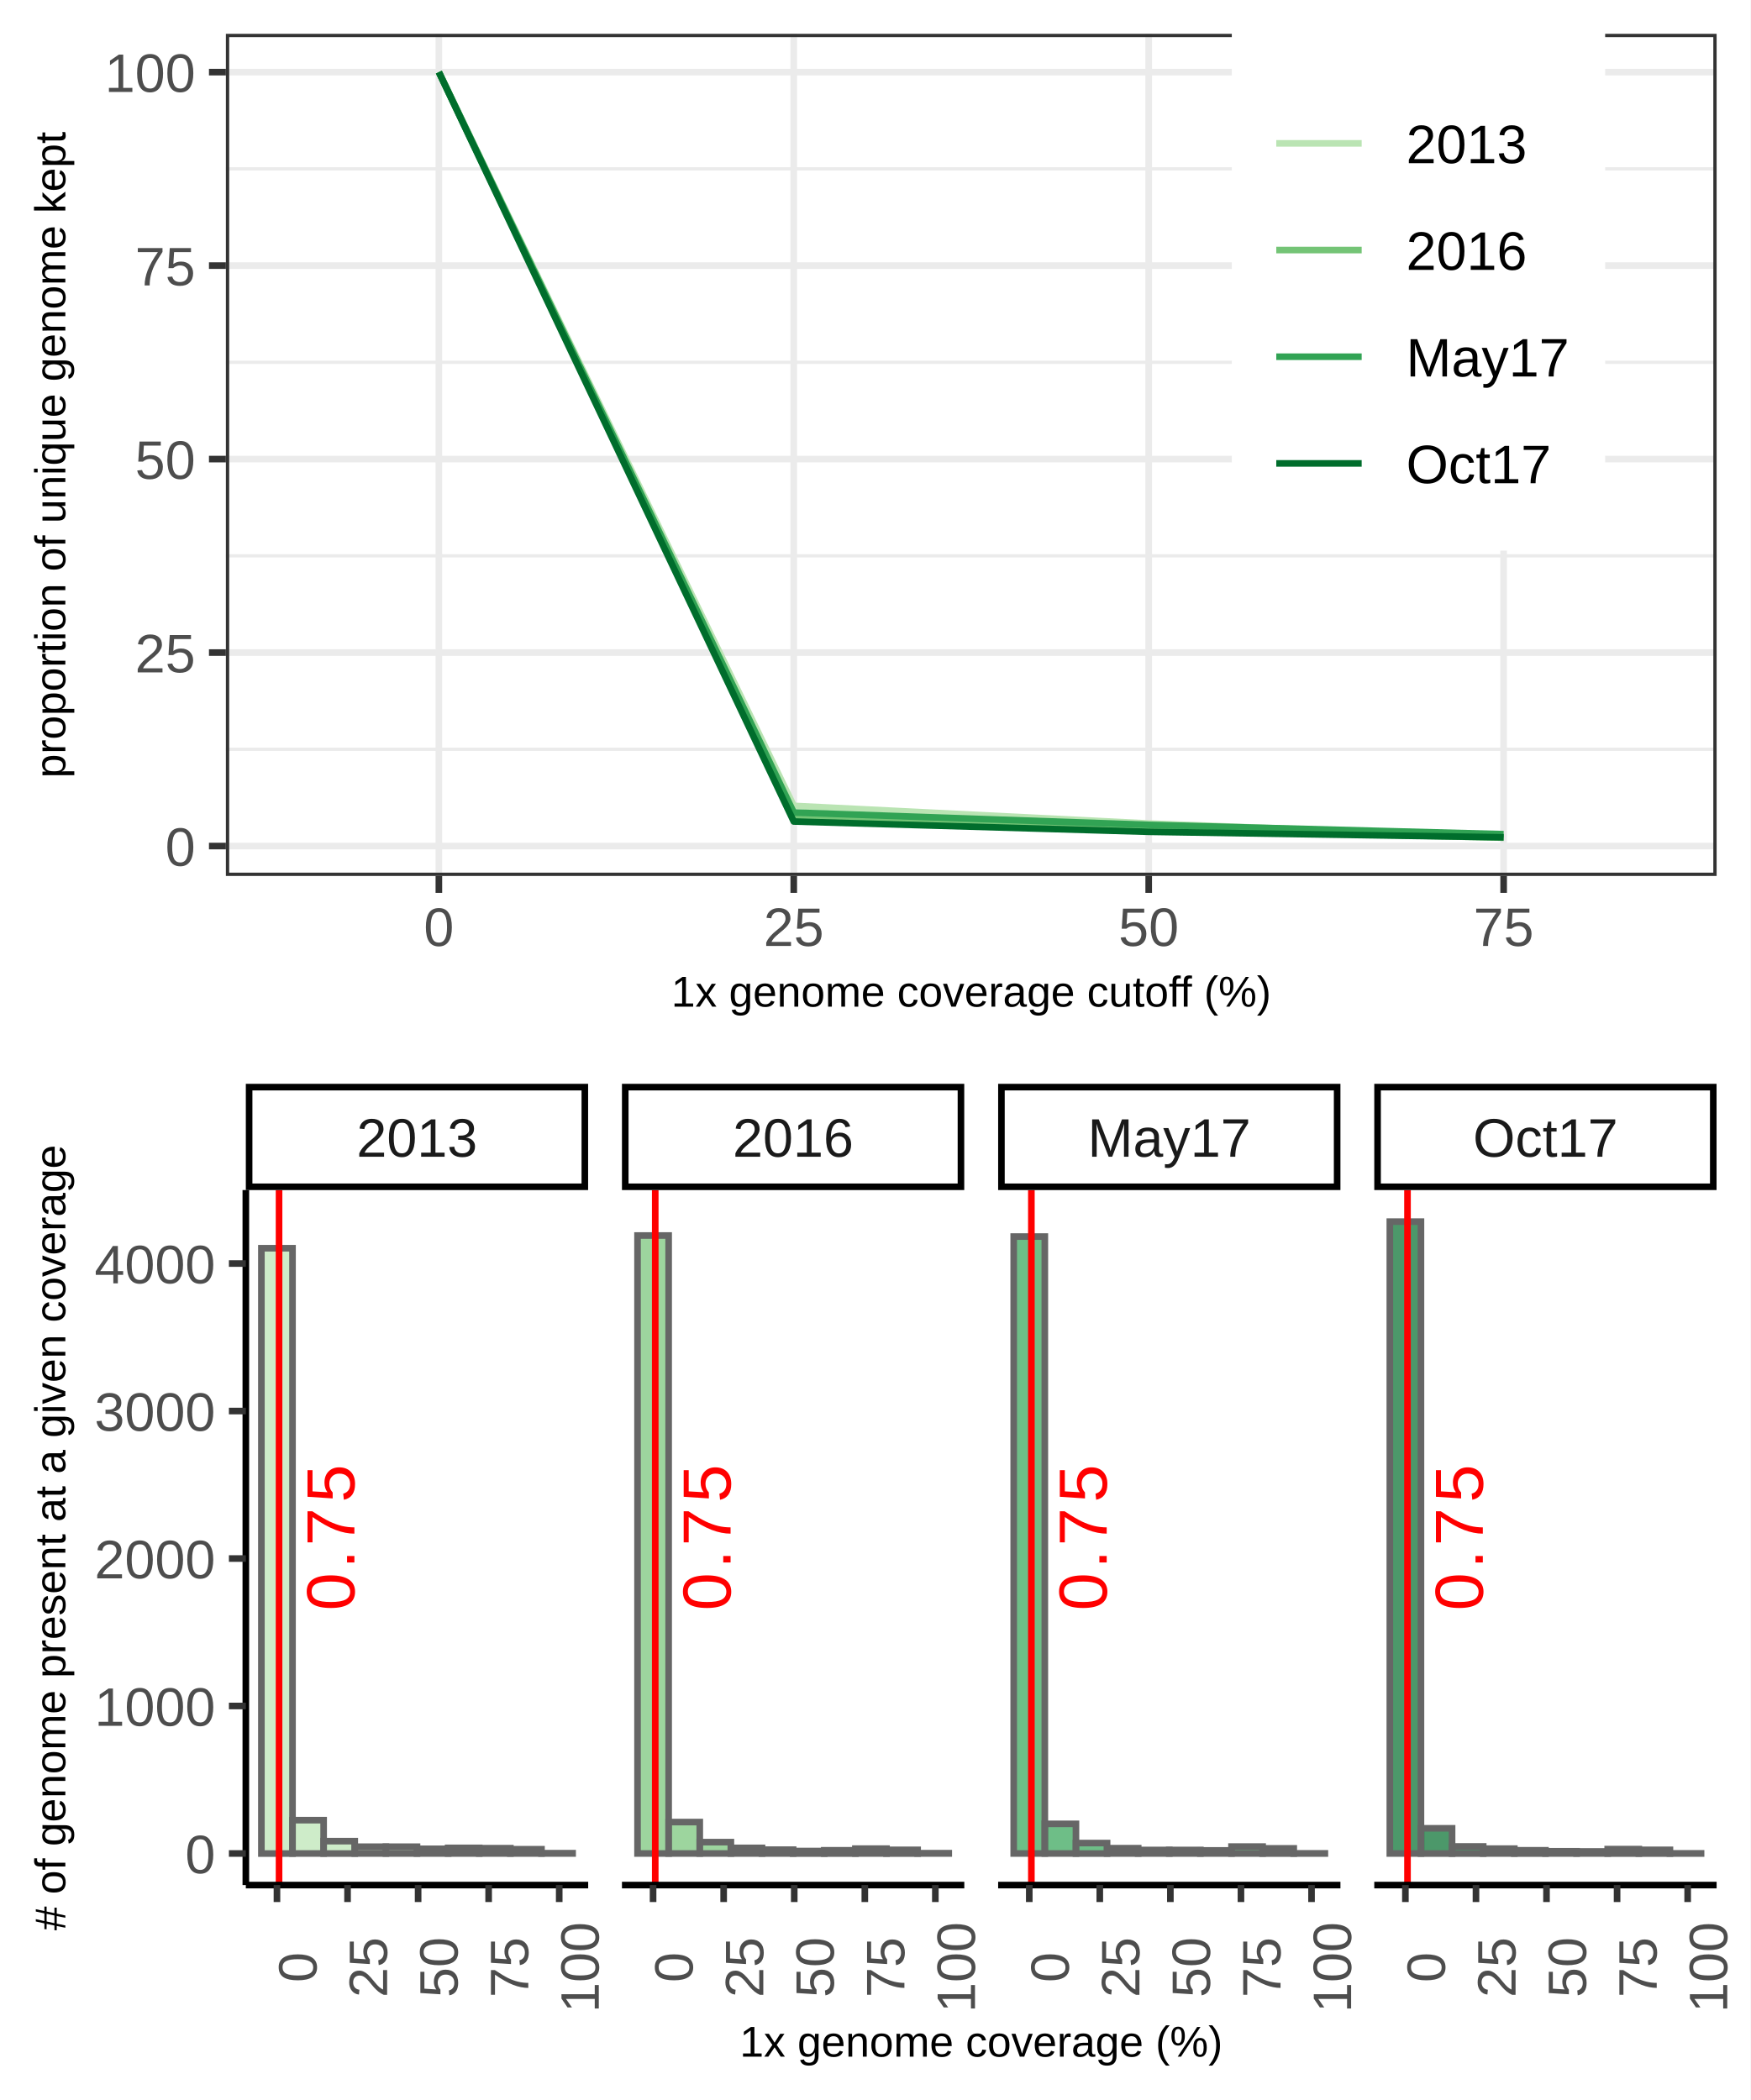
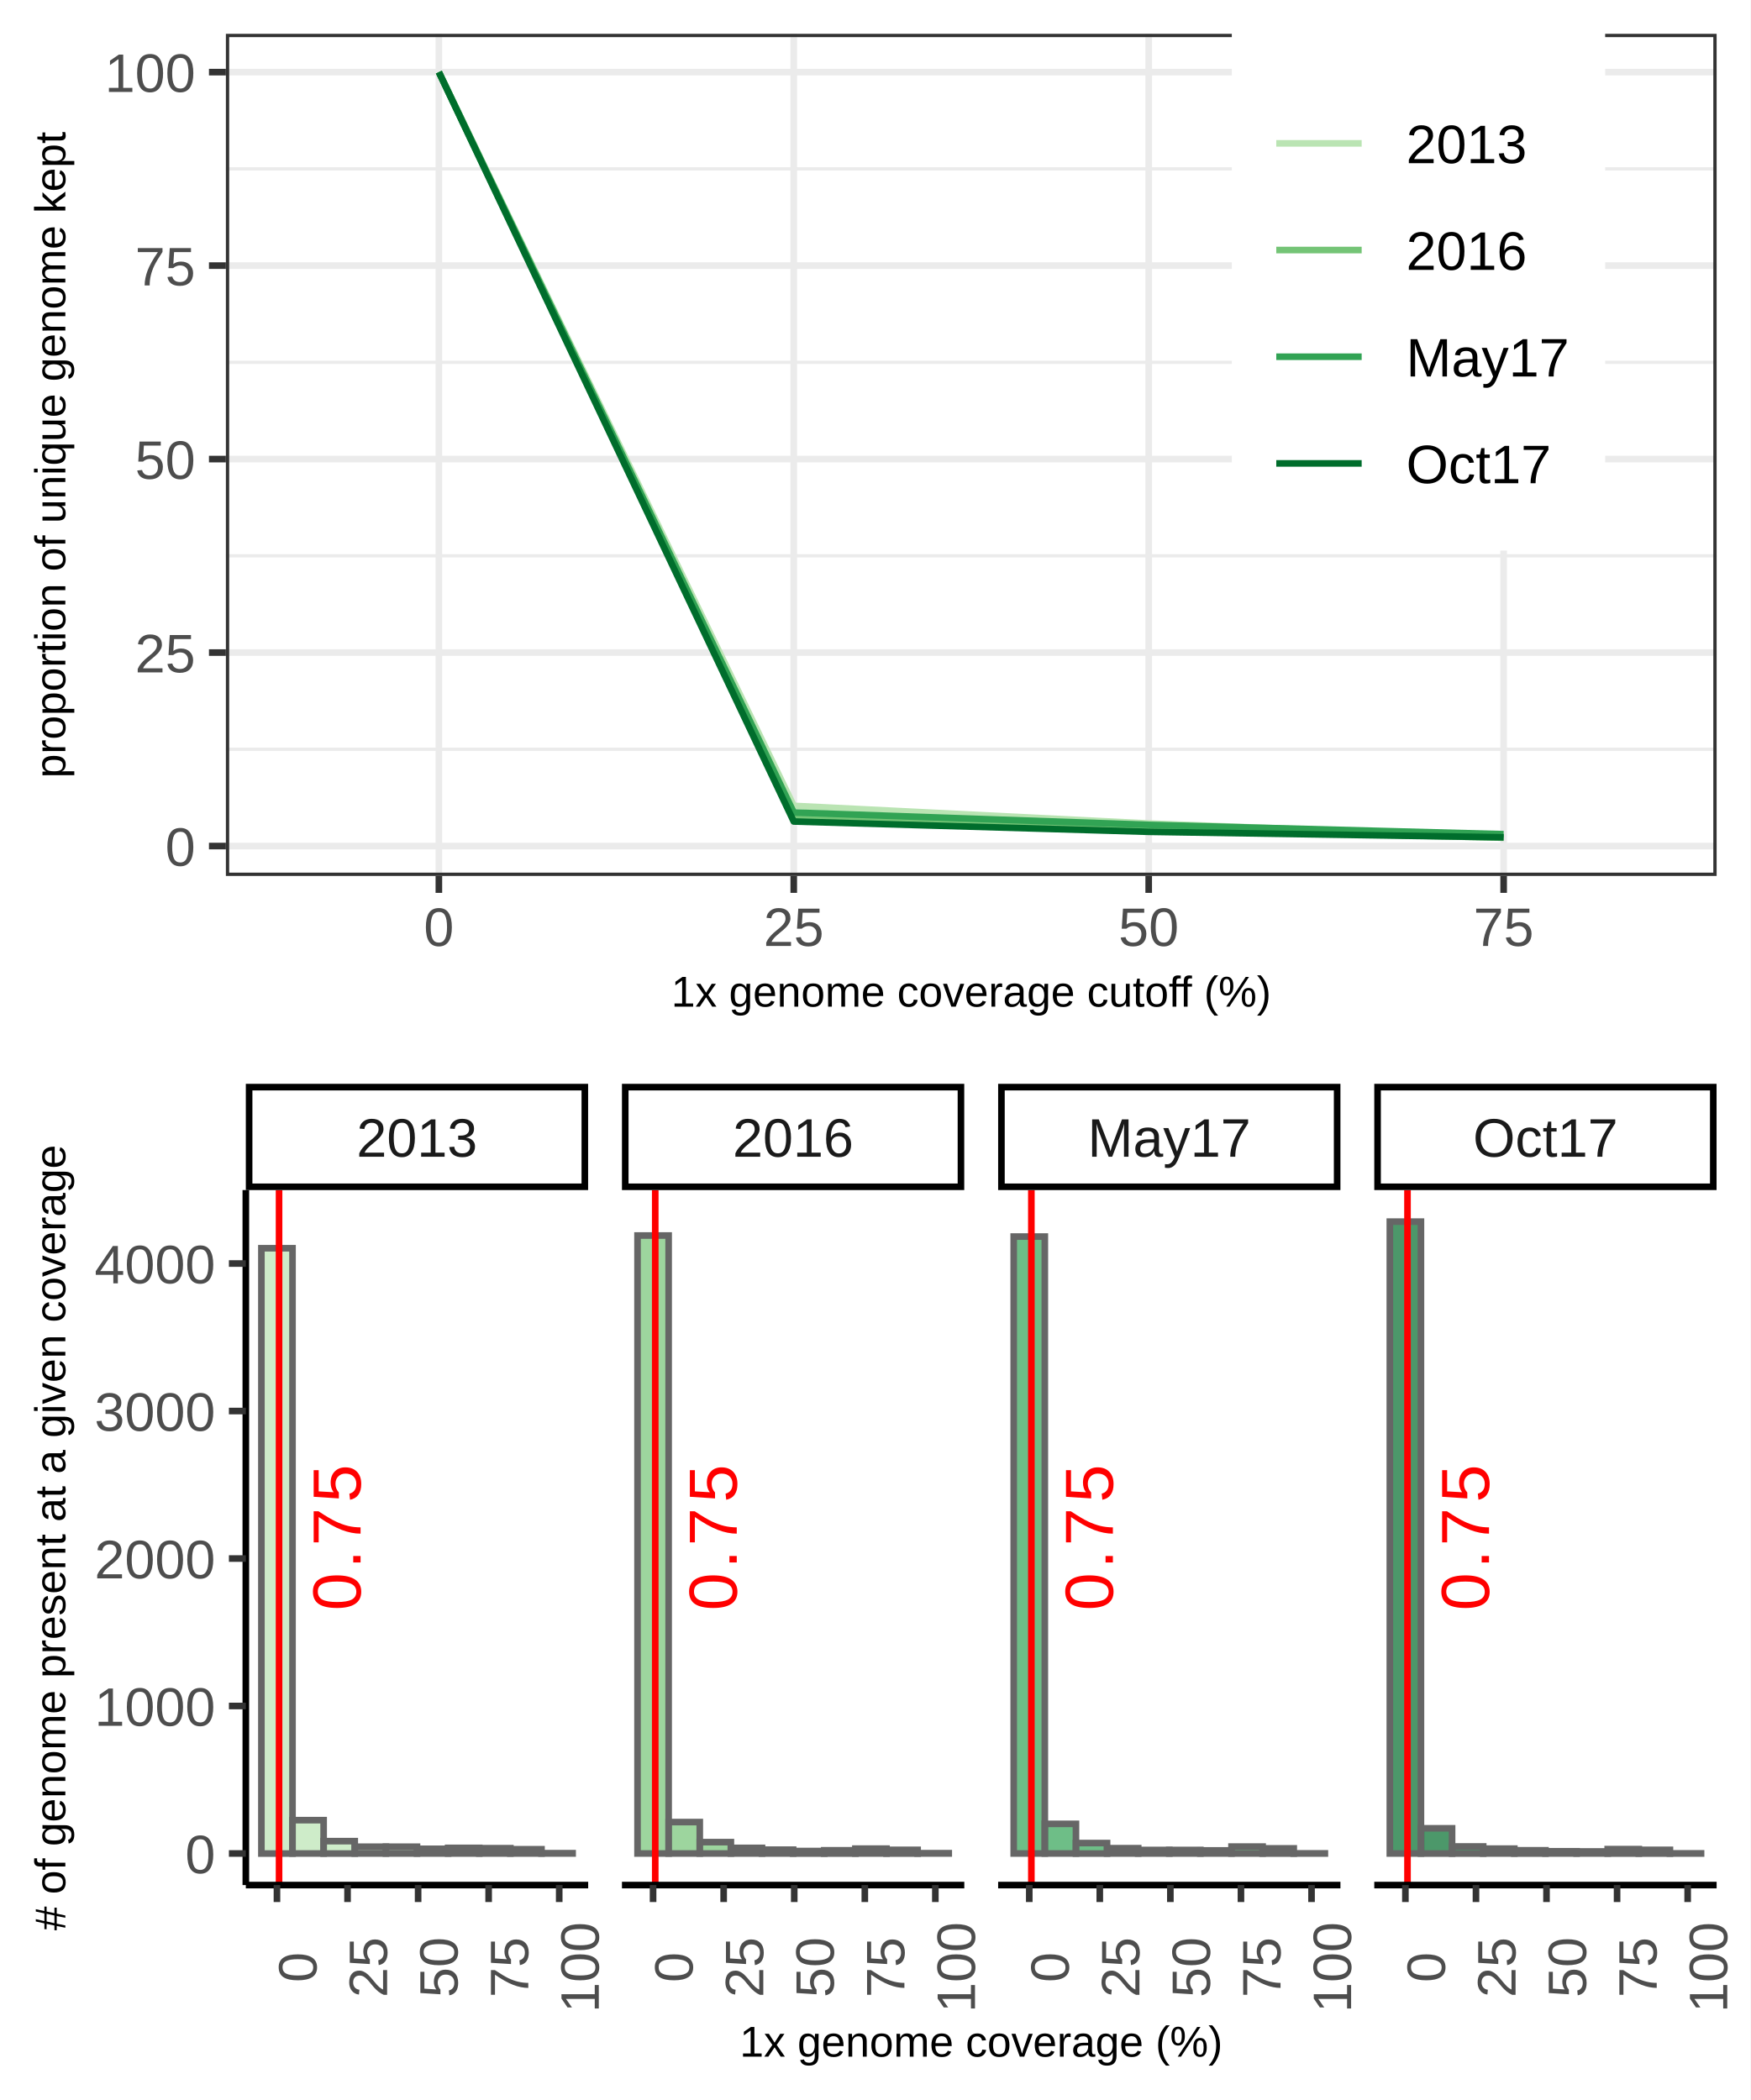
<svg xmlns="http://www.w3.org/2000/svg" class="svglite" width="283.46pt" height="340.16pt" viewBox="0 0 283.46 340.16">
  <defs>
    <style type="text/css">
    .svglite line, .svglite polyline, .svglite polygon, .svglite path, .svglite rect, .svglite circle {
      fill: none;
      stroke: #000000;
      stroke-linecap: round;
      stroke-linejoin: round;
      stroke-miterlimit: 10.00;
    }
    .svglite text {
      white-space: pre;
    }
  </style>
  </defs>
  <rect width="100%" height="100%" style="stroke: none; fill: none;" />
  <defs>
    <clipPath id="cpMC4wMHwyODMuNDZ8MC4wMHwzNDAuMTY=">
      <rect x="0.00" y="0.00" width="283.46" height="340.16" />
    </clipPath>
  </defs>
  <g clip-path="url(#cpMC4wMHwyODMuNDZ8MC4wMHwzNDAuMTY=)">
</g>
  <defs>
    <clipPath id="cpMC4wMHwyODMuNDZ8MC4wMHwxNzAuMDg=">
      <rect x="0" y="0.00" width="283.46" height="170.08" />
    </clipPath>
  </defs>
  <g clip-path="url(#cpMC4wMHwyODMuNDZ8MC4wMHwxNzAuMDg=)">
    <rect x="0" y="-0" width="283.46" height="170.08" style="stroke-width: 1.07; stroke: #FFFFFF; fill: #FFFFFF;" />
  </g>
  <g clip-path="url(#cpMC4wMHwyODMuNDZ8MC4wMHwzNDAuMTY=)">
</g>
  <defs>
    <clipPath id="cpMzYuNTh8Mjc3Ljk5fDUuNDh8MTQxLjg5">
      <rect x="36.58" y="5.48" width="241.41" height="136.41" />
    </clipPath>
  </defs>
  <g clip-path="url(#cpMzYuNTh8Mjc3Ljk5fDUuNDh8MTQxLjg5)">
    <rect x="36.58" y="5.48" width="241.41" height="136.41" style="stroke-width: 1.07; stroke: none; fill: #FFFFFF;" />
    <polyline points="36.58,121.37 277.99,121.37 " style="stroke-width: 0.53; stroke: #EBEBEB; stroke-linecap: butt;" />
    <polyline points="36.58,90.03 277.99,90.03 " style="stroke-width: 0.53; stroke: #EBEBEB; stroke-linecap: butt;" />
    <polyline points="36.58,58.69 277.99,58.69 " style="stroke-width: 0.53; stroke: #EBEBEB; stroke-linecap: butt;" />
    <polyline points="36.58,27.35 277.99,27.35 " style="stroke-width: 0.53; stroke: #EBEBEB; stroke-linecap: butt;" />
    <polyline points="36.58,137.04 277.99,137.04 " style="stroke-width: 1.07; stroke: #EBEBEB; stroke-linecap: butt;" />
    <polyline points="36.58,105.70 277.99,105.70 " style="stroke-width: 1.07; stroke: #EBEBEB; stroke-linecap: butt;" />
    <polyline points="36.58,74.36 277.99,74.36 " style="stroke-width: 1.07; stroke: #EBEBEB; stroke-linecap: butt;" />
    <polyline points="36.58,43.02 277.99,43.02 " style="stroke-width: 1.07; stroke: #EBEBEB; stroke-linecap: butt;" />
    <polyline points="36.58,11.68 277.99,11.68 " style="stroke-width: 1.07; stroke: #EBEBEB; stroke-linecap: butt;" />
    <polyline points="71.07,141.89 71.07,5.48 " style="stroke-width: 1.07; stroke: #EBEBEB; stroke-linecap: butt;" />
    <polyline points="128.54,141.89 128.54,5.48 " style="stroke-width: 1.07; stroke: #EBEBEB; stroke-linecap: butt;" />
    <polyline points="186.02,141.89 186.02,5.48 " style="stroke-width: 1.07; stroke: #EBEBEB; stroke-linecap: butt;" />
    <polyline points="243.50,141.89 243.50,5.48 " style="stroke-width: 1.07; stroke: #EBEBEB; stroke-linecap: butt;" />
    <polyline points="71.07,11.68 128.54,130.53 186.02,133.39 243.50,135.58 " style="stroke-width: 1.07; stroke: #BAE4B3; stroke-linecap: butt;" />
    <polyline points="71.07,11.68 128.54,132.26 186.02,134.39 243.50,135.69 " style="stroke-width: 1.07; stroke: #74C476; stroke-linecap: butt;" />
    <polyline points="71.07,11.68 128.54,131.61 186.02,133.61 243.50,135.12 " style="stroke-width: 1.07; stroke: #31A354; stroke-linecap: butt;" />
    <polyline points="71.07,11.68 128.54,133.07 186.02,134.74 243.50,135.63 " style="stroke-width: 1.07; stroke: #006D2C; stroke-linecap: butt;" />
    <rect x="36.58" y="5.48" width="241.41" height="136.41" style="stroke-width: 1.07; stroke: #333333;" />
  </g>
  <g clip-path="url(#cpMC4wMHwyODMuNDZ8MC4wMHwzNDAuMTY=)">
    <text x="31.65" y="140.25" text-anchor="end" style="font-size: 8.80px;fill: #4D4D4D; font-family: &quot;Liberation Sans&quot;;" textLength="5.59px" lengthAdjust="spacingAndGlyphs">0</text>
    <text x="31.65" y="108.91" text-anchor="end" style="font-size: 8.80px;fill: #4D4D4D; font-family: &quot;Liberation Sans&quot;;" textLength="11.19px" lengthAdjust="spacingAndGlyphs">25</text>
    <text x="31.65" y="77.57" text-anchor="end" style="font-size: 8.80px;fill: #4D4D4D; font-family: &quot;Liberation Sans&quot;;" textLength="11.19px" lengthAdjust="spacingAndGlyphs">50</text>
    <text x="31.65" y="46.23" text-anchor="end" style="font-size: 8.80px;fill: #4D4D4D; font-family: &quot;Liberation Sans&quot;;" textLength="11.19px" lengthAdjust="spacingAndGlyphs">75</text>
    <text x="31.65" y="14.89" text-anchor="end" style="font-size: 8.80px;fill: #4D4D4D; font-family: &quot;Liberation Sans&quot;;" textLength="16.78px" lengthAdjust="spacingAndGlyphs">100</text>
    <polyline points="33.84,137.04 36.58,137.04 " style="stroke-width: 1.07; stroke: #333333; stroke-linecap: butt;" />
    <polyline points="33.84,105.70 36.58,105.70 " style="stroke-width: 1.07; stroke: #333333; stroke-linecap: butt;" />
    <polyline points="33.84,74.36 36.58,74.36 " style="stroke-width: 1.07; stroke: #333333; stroke-linecap: butt;" />
    <polyline points="33.84,43.02 36.58,43.02 " style="stroke-width: 1.07; stroke: #333333; stroke-linecap: butt;" />
    <polyline points="33.84,11.68 36.58,11.68 " style="stroke-width: 1.07; stroke: #333333; stroke-linecap: butt;" />
    <polyline points="71.07,144.63 71.07,141.89 " style="stroke-width: 1.07; stroke: #333333; stroke-linecap: butt;" />
    <polyline points="128.54,144.63 128.54,141.89 " style="stroke-width: 1.07; stroke: #333333; stroke-linecap: butt;" />
    <polyline points="186.02,144.63 186.02,141.89 " style="stroke-width: 1.07; stroke: #333333; stroke-linecap: butt;" />
    <polyline points="243.50,144.63 243.50,141.89 " style="stroke-width: 1.07; stroke: #333333; stroke-linecap: butt;" />
    <text x="71.07" y="153.23" text-anchor="middle" style="font-size: 8.80px;fill: #4D4D4D; font-family: &quot;Liberation Sans&quot;;" textLength="5.59px" lengthAdjust="spacingAndGlyphs">0</text>
    <text x="128.54" y="153.23" text-anchor="middle" style="font-size: 8.80px;fill: #4D4D4D; font-family: &quot;Liberation Sans&quot;;" textLength="11.19px" lengthAdjust="spacingAndGlyphs">25</text>
    <text x="186.02" y="153.23" text-anchor="middle" style="font-size: 8.80px;fill: #4D4D4D; font-family: &quot;Liberation Sans&quot;;" textLength="11.19px" lengthAdjust="spacingAndGlyphs">50</text>
    <text x="243.50" y="153.23" text-anchor="middle" style="font-size: 8.80px;fill: #4D4D4D; font-family: &quot;Liberation Sans&quot;;" textLength="11.19px" lengthAdjust="spacingAndGlyphs">75</text>
    <text x="157.28" y="163.06" text-anchor="middle" style="font-size: 7.00px; font-family: &quot;Liberation Sans&quot;;" textLength="110.92px" lengthAdjust="spacingAndGlyphs">1x genome coverage cutoff (%)</text>
    <text transform="translate(10.58,73.68) rotate(-90)" text-anchor="middle" style="font-size: 7.00px; font-family: &quot;Liberation Sans&quot;;" textLength="120.00px" lengthAdjust="spacingAndGlyphs">proportion of unique genome kept</text>
    <rect x="199.48" y="3.62" width="60.46" height="85.56" style="stroke-width: 1.07; stroke: none; fill: #FFFFFF;" />
    <rect x="204.95" y="14.58" width="17.28" height="17.28" style="stroke-width: 1.07; stroke: none; fill: #FFFFFF;" />
    <line x1="206.68" y1="23.22" x2="220.51" y2="23.22" style="stroke-width: 1.07; stroke: #BAE4B3; stroke-linecap: butt;" />
    <rect x="204.95" y="31.86" width="17.28" height="17.28" style="stroke-width: 1.07; stroke: none; fill: #FFFFFF;" />
    <line x1="206.68" y1="40.50" x2="220.51" y2="40.50" style="stroke-width: 1.07; stroke: #74C476; stroke-linecap: butt;" />
    <rect x="204.95" y="49.14" width="17.28" height="17.28" style="stroke-width: 1.07; stroke: none; fill: #FFFFFF;" />
    <line x1="206.68" y1="57.78" x2="220.51" y2="57.78" style="stroke-width: 1.07; stroke: #31A354; stroke-linecap: butt;" />
    <rect x="204.95" y="66.42" width="17.28" height="17.28" style="stroke-width: 1.07; stroke: none; fill: #FFFFFF;" />
    <line x1="206.68" y1="75.06" x2="220.51" y2="75.06" style="stroke-width: 1.07; stroke: #006D2C; stroke-linecap: butt;" />
    <text x="227.71" y="26.43" style="font-size: 8.80px; font-family: &quot;Liberation Sans&quot;;" textLength="22.38px" lengthAdjust="spacingAndGlyphs">2013</text>
    <text x="227.71" y="43.71" style="font-size: 8.80px; font-family: &quot;Liberation Sans&quot;;" textLength="22.38px" lengthAdjust="spacingAndGlyphs">2016</text>
    <text x="227.71" y="60.99" style="font-size: 8.80px; font-family: &quot;Liberation Sans&quot;;" textLength="29.38px" lengthAdjust="spacingAndGlyphs">May17</text>
    <text x="227.71" y="78.27" style="font-size: 8.80px; font-family: &quot;Liberation Sans&quot;;" textLength="26.40px" lengthAdjust="spacingAndGlyphs">Oct17</text>
  </g>
  <defs>
    <clipPath id="cpMC4wMHwyODMuNDZ8MTcwLjA4fDM0MC4xNg==">
      <rect x="0" y="170.08" width="283.46" height="170.08" />
    </clipPath>
  </defs>
  <g clip-path="url(#cpMC4wMHwyODMuNDZ8MTcwLjA4fDM0MC4xNg==)">
    <rect x="0" y="170.08" width="283.46" height="170.08" style="stroke-width: 1.07; stroke: #FFFFFF; fill: #FFFFFF;" />
  </g>
  <g clip-path="url(#cpMC4wMHwyODMuNDZ8MC4wMHwzNDAuMTY=)">
</g>
  <defs>
    <clipPath id="cpMzkuODF8OTUuMjV8MTkyLjc3fDMwNS4zNQ==">
      <rect x="39.81" y="192.77" width="55.43" height="112.58" />
    </clipPath>
  </defs>
  <g clip-path="url(#cpMzkuODF8OTUuMjV8MTkyLjc3fDMwNS4zNQ==)">
    <rect x="39.81" y="192.77" width="55.43" height="112.58" style="stroke-width: 1.07; stroke: none; fill: #FFFFFF;" />
    <rect x="42.33" y="202.19" width="5.04" height="98.05" style="stroke-width: 1.07; stroke: #666666; stroke-linecap: butt; stroke-linejoin: miter; fill: #BAE4B3; fill-opacity: 0.70;" />
    <rect x="47.37" y="294.83" width="5.04" height="5.40" style="stroke-width: 1.07; stroke: #666666; stroke-linecap: butt; stroke-linejoin: miter; fill: #BAE4B3; fill-opacity: 0.70;" />
    <rect x="52.41" y="298.23" width="5.04" height="2.01" style="stroke-width: 1.07; stroke: #666666; stroke-linecap: butt; stroke-linejoin: miter; fill: #BAE4B3; fill-opacity: 0.70;" />
    <rect x="57.45" y="299.13" width="5.04" height="1.10" style="stroke-width: 1.07; stroke: #666666; stroke-linecap: butt; stroke-linejoin: miter; fill: #BAE4B3; fill-opacity: 0.70;" />
    <rect x="62.49" y="299.13" width="5.04" height="1.10" style="stroke-width: 1.07; stroke: #666666; stroke-linecap: butt; stroke-linejoin: miter; fill: #BAE4B3; fill-opacity: 0.70;" />
    <rect x="67.53" y="299.47" width="5.04" height="0.76" style="stroke-width: 1.07; stroke: #666666; stroke-linecap: butt; stroke-linejoin: miter; fill: #BAE4B3; fill-opacity: 0.70;" />
    <rect x="72.57" y="299.32" width="5.04" height="0.91" style="stroke-width: 1.07; stroke: #666666; stroke-linecap: butt; stroke-linejoin: miter; fill: #BAE4B3; fill-opacity: 0.70;" />
    <rect x="77.61" y="299.37" width="5.04" height="0.86" style="stroke-width: 1.07; stroke: #666666; stroke-linecap: butt; stroke-linejoin: miter; fill: #BAE4B3; fill-opacity: 0.70;" />
    <rect x="82.65" y="299.54" width="5.04" height="0.69" style="stroke-width: 1.07; stroke: #666666; stroke-linecap: butt; stroke-linejoin: miter; fill: #BAE4B3; fill-opacity: 0.70;" />
    <rect x="87.69" y="300.18" width="5.04" height="0.048" style="stroke-width: 1.07; stroke: #666666; stroke-linecap: butt; stroke-linejoin: miter; fill: #BAE4B3; fill-opacity: 0.70;" />
    <polyline points="45.19,305.35 45.19,192.77 " style="stroke-width: 1.07; stroke: #FF0000; stroke-linecap: butt;" />
-     <text transform="translate(57.39,257.83) rotate(-90)" text-anchor="middle" style="font-size: 11.04px;fill: #FF0000; font-family: &quot;Liberation Sans&quot;;" textLength="7.02px" lengthAdjust="spacingAndGlyphs">0</text>
-     <text transform="translate(57.39,252.57) rotate(-90)" text-anchor="middle" style="font-size: 11.04px;fill: #FF0000; font-family: &quot;Liberation Sans&quot;;" textLength="3.51px" lengthAdjust="spacingAndGlyphs">.</text>
-     <text transform="translate(57.39,247.32) rotate(-90)" text-anchor="middle" style="font-size: 11.04px;fill: #FF0000; font-family: &quot;Liberation Sans&quot;;" textLength="7.02px" lengthAdjust="spacingAndGlyphs">7</text>
-     <text transform="translate(57.39,240.30) rotate(-90)" text-anchor="middle" style="font-size: 11.04px;fill: #FF0000; font-family: &quot;Liberation Sans&quot;;" textLength="7.02px" lengthAdjust="spacingAndGlyphs">5</text>
+     <text transform="translate(58.39,257.83) rotate(-90)" text-anchor="middle" style="font-size: 11.04px;fill: #FF0000; font-family: &quot;Liberation Sans&quot;;" textLength="7.02px" lengthAdjust="spacingAndGlyphs">0</text>
+     <text transform="translate(58.39,252.57) rotate(-90)" text-anchor="middle" style="font-size: 11.04px;fill: #FF0000; font-family: &quot;Liberation Sans&quot;;" textLength="3.51px" lengthAdjust="spacingAndGlyphs">.</text>
+     <text transform="translate(58.39,247.32) rotate(-90)" text-anchor="middle" style="font-size: 11.04px;fill: #FF0000; font-family: &quot;Liberation Sans&quot;;" textLength="7.02px" lengthAdjust="spacingAndGlyphs">7</text>
+     <text transform="translate(58.39,240.30) rotate(-90)" text-anchor="middle" style="font-size: 11.04px;fill: #FF0000; font-family: &quot;Liberation Sans&quot;;" textLength="7.02px" lengthAdjust="spacingAndGlyphs">5</text>
  </g>
  <g clip-path="url(#cpMC4wMHwyODMuNDZ8MC4wMHwzNDAuMTY=)">
</g>
  <defs>
    <clipPath id="cpMTAwLjcyfDE1Ni4xNnwxOTIuNzd8MzA1LjM1">
      <rect x="100.72" y="192.77" width="55.43" height="112.58" />
    </clipPath>
  </defs>
  <g clip-path="url(#cpMTAwLjcyfDE1Ni4xNnwxOTIuNzd8MzA1LjM1)">
    <rect x="100.72" y="192.77" width="55.43" height="112.58" style="stroke-width: 1.07; stroke: none; fill: #FFFFFF;" />
    <rect x="103.24" y="200.13" width="5.04" height="100.10" style="stroke-width: 1.07; stroke: #666666; stroke-linecap: butt; stroke-linejoin: miter; fill: #74C476; fill-opacity: 0.70;" />
    <rect x="108.28" y="295.14" width="5.04" height="5.09" style="stroke-width: 1.07; stroke: #666666; stroke-linecap: butt; stroke-linejoin: miter; fill: #74C476; fill-opacity: 0.70;" />
    <rect x="113.32" y="298.39" width="5.04" height="1.84" style="stroke-width: 1.07; stroke: #666666; stroke-linecap: butt; stroke-linejoin: miter; fill: #74C476; fill-opacity: 0.70;" />
    <rect x="118.36" y="299.32" width="5.04" height="0.91" style="stroke-width: 1.07; stroke: #666666; stroke-linecap: butt; stroke-linejoin: miter; fill: #74C476; fill-opacity: 0.70;" />
    <rect x="123.40" y="299.61" width="5.04" height="0.62" style="stroke-width: 1.07; stroke: #666666; stroke-linecap: butt; stroke-linejoin: miter; fill: #74C476; fill-opacity: 0.70;" />
    <rect x="128.44" y="299.83" width="5.04" height="0.41" style="stroke-width: 1.07; stroke: #666666; stroke-linecap: butt; stroke-linejoin: miter; fill: #74C476; fill-opacity: 0.70;" />
    <rect x="133.48" y="299.71" width="5.04" height="0.53" style="stroke-width: 1.07; stroke: #666666; stroke-linecap: butt; stroke-linejoin: miter; fill: #74C476; fill-opacity: 0.70;" />
    <rect x="138.52" y="299.44" width="5.04" height="0.79" style="stroke-width: 1.07; stroke: #666666; stroke-linecap: butt; stroke-linejoin: miter; fill: #74C476; fill-opacity: 0.70;" />
    <rect x="143.56" y="299.64" width="5.04" height="0.60" style="stroke-width: 1.07; stroke: #666666; stroke-linecap: butt; stroke-linejoin: miter; fill: #74C476; fill-opacity: 0.70;" />
    <rect x="148.60" y="300.18" width="5.04" height="0.048" style="stroke-width: 1.07; stroke: #666666; stroke-linecap: butt; stroke-linejoin: miter; fill: #74C476; fill-opacity: 0.70;" />
    <polyline points="106.11,305.35 106.11,192.77 " style="stroke-width: 1.07; stroke: #FF0000; stroke-linecap: butt;" />
-     <text transform="translate(118.31,257.83) rotate(-90)" text-anchor="middle" style="font-size: 11.04px;fill: #FF0000; font-family: &quot;Liberation Sans&quot;;" textLength="7.02px" lengthAdjust="spacingAndGlyphs">0</text>
-     <text transform="translate(118.31,252.57) rotate(-90)" text-anchor="middle" style="font-size: 11.04px;fill: #FF0000; font-family: &quot;Liberation Sans&quot;;" textLength="3.51px" lengthAdjust="spacingAndGlyphs">.</text>
-     <text transform="translate(118.31,247.32) rotate(-90)" text-anchor="middle" style="font-size: 11.04px;fill: #FF0000; font-family: &quot;Liberation Sans&quot;;" textLength="7.02px" lengthAdjust="spacingAndGlyphs">7</text>
-     <text transform="translate(118.31,240.30) rotate(-90)" text-anchor="middle" style="font-size: 11.04px;fill: #FF0000; font-family: &quot;Liberation Sans&quot;;" textLength="7.02px" lengthAdjust="spacingAndGlyphs">5</text>
+     <text transform="translate(119.31,257.83) rotate(-90)" text-anchor="middle" style="font-size: 11.04px;fill: #FF0000; font-family: &quot;Liberation Sans&quot;;" textLength="7.02px" lengthAdjust="spacingAndGlyphs">0</text>
+     <text transform="translate(119.31,252.57) rotate(-90)" text-anchor="middle" style="font-size: 11.04px;fill: #FF0000; font-family: &quot;Liberation Sans&quot;;" textLength="3.51px" lengthAdjust="spacingAndGlyphs">.</text>
+     <text transform="translate(119.31,247.32) rotate(-90)" text-anchor="middle" style="font-size: 11.04px;fill: #FF0000; font-family: &quot;Liberation Sans&quot;;" textLength="7.02px" lengthAdjust="spacingAndGlyphs">7</text>
+     <text transform="translate(119.31,240.30) rotate(-90)" text-anchor="middle" style="font-size: 11.04px;fill: #FF0000; font-family: &quot;Liberation Sans&quot;;" textLength="7.02px" lengthAdjust="spacingAndGlyphs">5</text>
  </g>
  <g clip-path="url(#cpMC4wMHwyODMuNDZ8MC4wMHwzNDAuMTY=)">
</g>
  <defs>
    <clipPath id="cpMTYxLjY0fDIxNy4wN3wxOTIuNzd8MzA1LjM1">
      <rect x="161.64" y="192.77" width="55.43" height="112.58" />
    </clipPath>
  </defs>
  <g clip-path="url(#cpMTYxLjY0fDIxNy4wN3wxOTIuNzd8MzA1LjM1)">
    <rect x="161.64" y="192.77" width="55.43" height="112.58" style="stroke-width: 1.07; stroke: none; fill: #FFFFFF;" />
    <rect x="164.16" y="200.30" width="5.04" height="99.93" style="stroke-width: 1.07; stroke: #666666; stroke-linecap: butt; stroke-linejoin: miter; fill: #31A354; fill-opacity: 0.70;" />
    <rect x="169.20" y="295.43" width="5.04" height="4.80" style="stroke-width: 1.07; stroke: #666666; stroke-linecap: butt; stroke-linejoin: miter; fill: #31A354; fill-opacity: 0.70;" />
    <rect x="174.24" y="298.54" width="5.04" height="1.70" style="stroke-width: 1.07; stroke: #666666; stroke-linecap: butt; stroke-linejoin: miter; fill: #31A354; fill-opacity: 0.70;" />
    <rect x="179.28" y="299.37" width="5.04" height="0.86" style="stroke-width: 1.07; stroke: #666666; stroke-linecap: butt; stroke-linejoin: miter; fill: #31A354; fill-opacity: 0.70;" />
    <rect x="184.32" y="299.66" width="5.04" height="0.57" style="stroke-width: 1.07; stroke: #666666; stroke-linecap: butt; stroke-linejoin: miter; fill: #31A354; fill-opacity: 0.70;" />
    <rect x="189.35" y="299.66" width="5.04" height="0.57" style="stroke-width: 1.07; stroke: #666666; stroke-linecap: butt; stroke-linejoin: miter; fill: #31A354; fill-opacity: 0.70;" />
    <rect x="194.39" y="299.73" width="5.04" height="0.50" style="stroke-width: 1.07; stroke: #666666; stroke-linecap: butt; stroke-linejoin: miter; fill: #31A354; fill-opacity: 0.70;" />
    <rect x="199.43" y="299.11" width="5.04" height="1.12" style="stroke-width: 1.07; stroke: #666666; stroke-linecap: butt; stroke-linejoin: miter; fill: #31A354; fill-opacity: 0.70;" />
    <rect x="204.47" y="299.40" width="5.04" height="0.84" style="stroke-width: 1.07; stroke: #666666; stroke-linecap: butt; stroke-linejoin: miter; fill: #31A354; fill-opacity: 0.70;" />
    <rect x="209.51" y="300.21" width="5.04" height="0.024" style="stroke-width: 1.07; stroke: #666666; stroke-linecap: butt; stroke-linejoin: miter; fill: #31A354; fill-opacity: 0.70;" />
    <polyline points="167.02,305.35 167.02,192.77 " style="stroke-width: 1.07; stroke: #FF0000; stroke-linecap: butt;" />
-     <text transform="translate(179.22,257.83) rotate(-90)" text-anchor="middle" style="font-size: 11.04px;fill: #FF0000; font-family: &quot;Liberation Sans&quot;;" textLength="7.02px" lengthAdjust="spacingAndGlyphs">0</text>
-     <text transform="translate(179.22,252.57) rotate(-90)" text-anchor="middle" style="font-size: 11.04px;fill: #FF0000; font-family: &quot;Liberation Sans&quot;;" textLength="3.51px" lengthAdjust="spacingAndGlyphs">.</text>
-     <text transform="translate(179.22,247.32) rotate(-90)" text-anchor="middle" style="font-size: 11.04px;fill: #FF0000; font-family: &quot;Liberation Sans&quot;;" textLength="7.02px" lengthAdjust="spacingAndGlyphs">7</text>
-     <text transform="translate(179.22,240.30) rotate(-90)" text-anchor="middle" style="font-size: 11.04px;fill: #FF0000; font-family: &quot;Liberation Sans&quot;;" textLength="7.02px" lengthAdjust="spacingAndGlyphs">5</text>
+     <text transform="translate(180.22,257.83) rotate(-90)" text-anchor="middle" style="font-size: 11.04px;fill: #FF0000; font-family: &quot;Liberation Sans&quot;;" textLength="7.02px" lengthAdjust="spacingAndGlyphs">0</text>
+     <text transform="translate(180.22,252.57) rotate(-90)" text-anchor="middle" style="font-size: 11.04px;fill: #FF0000; font-family: &quot;Liberation Sans&quot;;" textLength="3.51px" lengthAdjust="spacingAndGlyphs">.</text>
+     <text transform="translate(180.22,247.32) rotate(-90)" text-anchor="middle" style="font-size: 11.04px;fill: #FF0000; font-family: &quot;Liberation Sans&quot;;" textLength="7.02px" lengthAdjust="spacingAndGlyphs">7</text>
+     <text transform="translate(180.22,240.30) rotate(-90)" text-anchor="middle" style="font-size: 11.04px;fill: #FF0000; font-family: &quot;Liberation Sans&quot;;" textLength="7.02px" lengthAdjust="spacingAndGlyphs">5</text>
  </g>
  <g clip-path="url(#cpMC4wMHwyODMuNDZ8MC4wMHwzNDAuMTY=)">
</g>
  <defs>
    <clipPath id="cpMjIyLjU1fDI3Ny45OXwxOTIuNzd8MzA1LjM1">
      <rect x="222.55" y="192.77" width="55.43" height="112.58" />
    </clipPath>
  </defs>
  <g clip-path="url(#cpMjIyLjU1fDI3Ny45OXwxOTIuNzd8MzA1LjM1)">
    <rect x="222.55" y="192.77" width="55.43" height="112.58" style="stroke-width: 1.07; stroke: none; fill: #FFFFFF;" />
    <rect x="225.07" y="197.88" width="5.04" height="102.35" style="stroke-width: 1.07; stroke: #666666; stroke-linecap: butt; stroke-linejoin: miter; fill: #006D2C; fill-opacity: 0.70;" />
    <rect x="230.11" y="296.15" width="5.04" height="4.09" style="stroke-width: 1.07; stroke: #666666; stroke-linecap: butt; stroke-linejoin: miter; fill: #006D2C; fill-opacity: 0.70;" />
    <rect x="235.15" y="299.09" width="5.04" height="1.15" style="stroke-width: 1.07; stroke: #666666; stroke-linecap: butt; stroke-linejoin: miter; fill: #006D2C; fill-opacity: 0.70;" />
    <rect x="240.19" y="299.44" width="5.04" height="0.79" style="stroke-width: 1.07; stroke: #666666; stroke-linecap: butt; stroke-linejoin: miter; fill: #006D2C; fill-opacity: 0.70;" />
    <rect x="245.23" y="299.71" width="5.04" height="0.53" style="stroke-width: 1.07; stroke: #666666; stroke-linecap: butt; stroke-linejoin: miter; fill: #006D2C; fill-opacity: 0.70;" />
    <rect x="250.27" y="299.87" width="5.04" height="0.36" style="stroke-width: 1.07; stroke: #666666; stroke-linecap: butt; stroke-linejoin: miter; fill: #006D2C; fill-opacity: 0.70;" />
    <rect x="255.31" y="299.90" width="5.04" height="0.33" style="stroke-width: 1.07; stroke: #666666; stroke-linecap: butt; stroke-linejoin: miter; fill: #006D2C; fill-opacity: 0.70;" />
    <rect x="260.35" y="299.52" width="5.04" height="0.72" style="stroke-width: 1.07; stroke: #666666; stroke-linecap: butt; stroke-linejoin: miter; fill: #006D2C; fill-opacity: 0.70;" />
    <rect x="265.39" y="299.64" width="5.04" height="0.60" style="stroke-width: 1.07; stroke: #666666; stroke-linecap: butt; stroke-linejoin: miter; fill: #006D2C; fill-opacity: 0.70;" />
    <rect x="270.43" y="300.21" width="5.04" height="0.024" style="stroke-width: 1.07; stroke: #666666; stroke-linecap: butt; stroke-linejoin: miter; fill: #006D2C; fill-opacity: 0.70;" />
    <polyline points="227.93,305.35 227.93,192.77 " style="stroke-width: 1.07; stroke: #FF0000; stroke-linecap: butt;" />
-     <text transform="translate(240.13,257.83) rotate(-90)" text-anchor="middle" style="font-size: 11.04px;fill: #FF0000; font-family: &quot;Liberation Sans&quot;;" textLength="7.02px" lengthAdjust="spacingAndGlyphs">0</text>
-     <text transform="translate(240.13,252.57) rotate(-90)" text-anchor="middle" style="font-size: 11.04px;fill: #FF0000; font-family: &quot;Liberation Sans&quot;;" textLength="3.51px" lengthAdjust="spacingAndGlyphs">.</text>
-     <text transform="translate(240.13,247.32) rotate(-90)" text-anchor="middle" style="font-size: 11.04px;fill: #FF0000; font-family: &quot;Liberation Sans&quot;;" textLength="7.02px" lengthAdjust="spacingAndGlyphs">7</text>
-     <text transform="translate(240.13,240.30) rotate(-90)" text-anchor="middle" style="font-size: 11.04px;fill: #FF0000; font-family: &quot;Liberation Sans&quot;;" textLength="7.02px" lengthAdjust="spacingAndGlyphs">5</text>
+     <text transform="translate(241.13,257.83) rotate(-90)" text-anchor="middle" style="font-size: 11.04px;fill: #FF0000; font-family: &quot;Liberation Sans&quot;;" textLength="7.02px" lengthAdjust="spacingAndGlyphs">0</text>
+     <text transform="translate(241.13,252.57) rotate(-90)" text-anchor="middle" style="font-size: 11.04px;fill: #FF0000; font-family: &quot;Liberation Sans&quot;;" textLength="3.51px" lengthAdjust="spacingAndGlyphs">.</text>
+     <text transform="translate(241.13,247.32) rotate(-90)" text-anchor="middle" style="font-size: 11.04px;fill: #FF0000; font-family: &quot;Liberation Sans&quot;;" textLength="7.02px" lengthAdjust="spacingAndGlyphs">7</text>
+     <text transform="translate(241.13,240.30) rotate(-90)" text-anchor="middle" style="font-size: 11.04px;fill: #FF0000; font-family: &quot;Liberation Sans&quot;;" textLength="7.02px" lengthAdjust="spacingAndGlyphs">5</text>
  </g>
  <g clip-path="url(#cpMC4wMHwyODMuNDZ8MC4wMHwzNDAuMTY=)">
</g>
  <defs>
    <clipPath id="cpMzkuODF8OTUuMjV8MTc1LjU2fDE5Mi43Nw==">
      <rect x="39.81" y="175.56" width="55.43" height="17.21" />
    </clipPath>
  </defs>
  <g clip-path="url(#cpMzkuODF8OTUuMjV8MTc1LjU2fDE5Mi43Nw==)">
    <rect x="39.81" y="175.56" width="55.43" height="17.21" style="stroke-width: 2.13; fill: #FFFFFF;" />
    <text x="67.53" y="187.37" text-anchor="middle" style="font-size: 8.80px;fill: #1A1A1A; font-family: &quot;Liberation Sans&quot;;" textLength="22.38px" lengthAdjust="spacingAndGlyphs">2013</text>
  </g>
  <g clip-path="url(#cpMC4wMHwyODMuNDZ8MC4wMHwzNDAuMTY=)">
</g>
  <defs>
    <clipPath id="cpMTAwLjcyfDE1Ni4xNnwxNzUuNTZ8MTkyLjc3">
      <rect x="100.72" y="175.56" width="55.43" height="17.21" />
    </clipPath>
  </defs>
  <g clip-path="url(#cpMTAwLjcyfDE1Ni4xNnwxNzUuNTZ8MTkyLjc3)">
    <rect x="100.72" y="175.56" width="55.43" height="17.21" style="stroke-width: 2.13; fill: #FFFFFF;" />
    <text x="128.44" y="187.37" text-anchor="middle" style="font-size: 8.80px;fill: #1A1A1A; font-family: &quot;Liberation Sans&quot;;" textLength="22.38px" lengthAdjust="spacingAndGlyphs">2016</text>
  </g>
  <g clip-path="url(#cpMC4wMHwyODMuNDZ8MC4wMHwzNDAuMTY=)">
</g>
  <defs>
    <clipPath id="cpMTYxLjY0fDIxNy4wN3wxNzUuNTZ8MTkyLjc3">
      <rect x="161.64" y="175.56" width="55.43" height="17.21" />
    </clipPath>
  </defs>
  <g clip-path="url(#cpMTYxLjY0fDIxNy4wN3wxNzUuNTZ8MTkyLjc3)">
    <rect x="161.64" y="175.56" width="55.43" height="17.21" style="stroke-width: 2.13; fill: #FFFFFF;" />
    <text x="189.35" y="187.37" text-anchor="middle" style="font-size: 8.80px;fill: #1A1A1A; font-family: &quot;Liberation Sans&quot;;" textLength="29.38px" lengthAdjust="spacingAndGlyphs">May17</text>
  </g>
  <g clip-path="url(#cpMC4wMHwyODMuNDZ8MC4wMHwzNDAuMTY=)">
</g>
  <defs>
    <clipPath id="cpMjIyLjU1fDI3Ny45OXwxNzUuNTZ8MTkyLjc3">
      <rect x="222.55" y="175.56" width="55.43" height="17.21" />
    </clipPath>
  </defs>
  <g clip-path="url(#cpMjIyLjU1fDI3Ny45OXwxNzUuNTZ8MTkyLjc3)">
    <rect x="222.55" y="175.56" width="55.43" height="17.21" style="stroke-width: 2.13; fill: #FFFFFF;" />
    <text x="250.27" y="187.37" text-anchor="middle" style="font-size: 8.80px;fill: #1A1A1A; font-family: &quot;Liberation Sans&quot;;" textLength="26.40px" lengthAdjust="spacingAndGlyphs">Oct17</text>
  </g>
  <g clip-path="url(#cpMC4wMHwyODMuNDZ8MC4wMHwzNDAuMTY=)">
    <polyline points="39.81,305.35 95.25,305.35 " style="stroke-width: 1.07; stroke-linecap: butt;" />
    <polyline points="44.85,308.09 44.85,305.35 " style="stroke-width: 1.07; stroke: #333333; stroke-linecap: butt;" />
    <polyline points="56.28,308.09 56.28,305.35 " style="stroke-width: 1.07; stroke: #333333; stroke-linecap: butt;" />
    <polyline points="67.71,308.09 67.71,305.35 " style="stroke-width: 1.07; stroke: #333333; stroke-linecap: butt;" />
    <polyline points="79.13,308.09 79.13,305.35 " style="stroke-width: 1.07; stroke: #333333; stroke-linecap: butt;" />
    <polyline points="90.56,308.09 90.56,305.35 " style="stroke-width: 1.07; stroke: #333333; stroke-linecap: butt;" />
    <text transform="translate(51.27,318.67) rotate(-90)" text-anchor="middle" style="font-size: 8.80px;fill: #4D4D4D; font-family: &quot;Liberation Sans&quot;;" textLength="5.59px" lengthAdjust="spacingAndGlyphs">0</text>
    <text transform="translate(62.69,318.67) rotate(-90)" text-anchor="middle" style="font-size: 8.80px;fill: #4D4D4D; font-family: &quot;Liberation Sans&quot;;" textLength="11.19px" lengthAdjust="spacingAndGlyphs">25</text>
    <text transform="translate(74.12,318.67) rotate(-90)" text-anchor="middle" style="font-size: 8.80px;fill: #4D4D4D; font-family: &quot;Liberation Sans&quot;;" textLength="11.19px" lengthAdjust="spacingAndGlyphs">50</text>
    <text transform="translate(85.55,318.67) rotate(-90)" text-anchor="middle" style="font-size: 8.80px;fill: #4D4D4D; font-family: &quot;Liberation Sans&quot;;" textLength="11.19px" lengthAdjust="spacingAndGlyphs">75</text>
    <text transform="translate(96.97,318.67) rotate(-90)" text-anchor="middle" style="font-size: 8.80px;fill: #4D4D4D; font-family: &quot;Liberation Sans&quot;;" textLength="16.78px" lengthAdjust="spacingAndGlyphs">100</text>
    <polyline points="100.72,305.35 156.16,305.35 " style="stroke-width: 1.07; stroke-linecap: butt;" />
    <polyline points="105.76,308.09 105.76,305.35 " style="stroke-width: 1.07; stroke: #333333; stroke-linecap: butt;" />
    <polyline points="117.19,308.09 117.19,305.35 " style="stroke-width: 1.07; stroke: #333333; stroke-linecap: butt;" />
    <polyline points="128.62,308.09 128.62,305.35 " style="stroke-width: 1.07; stroke: #333333; stroke-linecap: butt;" />
    <polyline points="140.05,308.09 140.05,305.35 " style="stroke-width: 1.07; stroke: #333333; stroke-linecap: butt;" />
    <polyline points="151.47,308.09 151.47,305.35 " style="stroke-width: 1.07; stroke: #333333; stroke-linecap: butt;" />
    <text transform="translate(112.18,318.67) rotate(-90)" text-anchor="middle" style="font-size: 8.80px;fill: #4D4D4D; font-family: &quot;Liberation Sans&quot;;" textLength="5.59px" lengthAdjust="spacingAndGlyphs">0</text>
    <text transform="translate(123.61,318.67) rotate(-90)" text-anchor="middle" style="font-size: 8.80px;fill: #4D4D4D; font-family: &quot;Liberation Sans&quot;;" textLength="11.19px" lengthAdjust="spacingAndGlyphs">25</text>
    <text transform="translate(135.03,318.67) rotate(-90)" text-anchor="middle" style="font-size: 8.80px;fill: #4D4D4D; font-family: &quot;Liberation Sans&quot;;" textLength="11.19px" lengthAdjust="spacingAndGlyphs">50</text>
    <text transform="translate(146.46,318.67) rotate(-90)" text-anchor="middle" style="font-size: 8.80px;fill: #4D4D4D; font-family: &quot;Liberation Sans&quot;;" textLength="11.19px" lengthAdjust="spacingAndGlyphs">75</text>
    <text transform="translate(157.89,318.67) rotate(-90)" text-anchor="middle" style="font-size: 8.80px;fill: #4D4D4D; font-family: &quot;Liberation Sans&quot;;" textLength="16.78px" lengthAdjust="spacingAndGlyphs">100</text>
    <polyline points="161.64,305.35 217.07,305.35 " style="stroke-width: 1.07; stroke-linecap: butt;" />
    <polyline points="166.68,308.09 166.68,305.35 " style="stroke-width: 1.07; stroke: #333333; stroke-linecap: butt;" />
    <polyline points="178.10,308.09 178.10,305.35 " style="stroke-width: 1.07; stroke: #333333; stroke-linecap: butt;" />
    <polyline points="189.53,308.09 189.53,305.35 " style="stroke-width: 1.07; stroke: #333333; stroke-linecap: butt;" />
    <polyline points="200.96,308.09 200.96,305.35 " style="stroke-width: 1.07; stroke: #333333; stroke-linecap: butt;" />
    <polyline points="212.39,308.09 212.39,305.35 " style="stroke-width: 1.07; stroke: #333333; stroke-linecap: butt;" />
    <text transform="translate(173.09,318.67) rotate(-90)" text-anchor="middle" style="font-size: 8.80px;fill: #4D4D4D; font-family: &quot;Liberation Sans&quot;;" textLength="5.59px" lengthAdjust="spacingAndGlyphs">0</text>
    <text transform="translate(184.52,318.67) rotate(-90)" text-anchor="middle" style="font-size: 8.80px;fill: #4D4D4D; font-family: &quot;Liberation Sans&quot;;" textLength="11.19px" lengthAdjust="spacingAndGlyphs">25</text>
    <text transform="translate(195.95,318.67) rotate(-90)" text-anchor="middle" style="font-size: 8.80px;fill: #4D4D4D; font-family: &quot;Liberation Sans&quot;;" textLength="11.19px" lengthAdjust="spacingAndGlyphs">50</text>
    <text transform="translate(207.37,318.67) rotate(-90)" text-anchor="middle" style="font-size: 8.80px;fill: #4D4D4D; font-family: &quot;Liberation Sans&quot;;" textLength="11.19px" lengthAdjust="spacingAndGlyphs">75</text>
    <text transform="translate(218.80,318.67) rotate(-90)" text-anchor="middle" style="font-size: 8.80px;fill: #4D4D4D; font-family: &quot;Liberation Sans&quot;;" textLength="16.78px" lengthAdjust="spacingAndGlyphs">100</text>
    <polyline points="222.55,305.35 277.99,305.35 " style="stroke-width: 1.07; stroke-linecap: butt;" />
    <polyline points="227.59,308.09 227.59,305.35 " style="stroke-width: 1.07; stroke: #333333; stroke-linecap: butt;" />
    <polyline points="239.02,308.09 239.02,305.35 " style="stroke-width: 1.07; stroke: #333333; stroke-linecap: butt;" />
    <polyline points="250.44,308.09 250.44,305.35 " style="stroke-width: 1.07; stroke: #333333; stroke-linecap: butt;" />
    <polyline points="261.87,308.09 261.87,305.35 " style="stroke-width: 1.07; stroke: #333333; stroke-linecap: butt;" />
    <polyline points="273.30,308.09 273.30,305.35 " style="stroke-width: 1.07; stroke: #333333; stroke-linecap: butt;" />
    <text transform="translate(234.01,318.67) rotate(-90)" text-anchor="middle" style="font-size: 8.80px;fill: #4D4D4D; font-family: &quot;Liberation Sans&quot;;" textLength="5.59px" lengthAdjust="spacingAndGlyphs">0</text>
    <text transform="translate(245.43,318.67) rotate(-90)" text-anchor="middle" style="font-size: 8.80px;fill: #4D4D4D; font-family: &quot;Liberation Sans&quot;;" textLength="11.19px" lengthAdjust="spacingAndGlyphs">25</text>
    <text transform="translate(256.86,318.67) rotate(-90)" text-anchor="middle" style="font-size: 8.80px;fill: #4D4D4D; font-family: &quot;Liberation Sans&quot;;" textLength="11.19px" lengthAdjust="spacingAndGlyphs">50</text>
    <text transform="translate(268.29,318.67) rotate(-90)" text-anchor="middle" style="font-size: 8.80px;fill: #4D4D4D; font-family: &quot;Liberation Sans&quot;;" textLength="11.19px" lengthAdjust="spacingAndGlyphs">75</text>
    <text transform="translate(279.71,318.67) rotate(-90)" text-anchor="middle" style="font-size: 8.80px;fill: #4D4D4D; font-family: &quot;Liberation Sans&quot;;" textLength="16.78px" lengthAdjust="spacingAndGlyphs">100</text>
    <polyline points="39.81,305.35 39.81,192.77 " style="stroke-width: 1.07; stroke-linecap: butt;" />
    <text x="34.88" y="303.44" text-anchor="end" style="font-size: 8.80px;fill: #4D4D4D; font-family: &quot;Liberation Sans&quot;;" textLength="5.59px" lengthAdjust="spacingAndGlyphs">0</text>
    <text x="34.88" y="279.55" text-anchor="end" style="font-size: 8.80px;fill: #4D4D4D; font-family: &quot;Liberation Sans&quot;;" textLength="22.38px" lengthAdjust="spacingAndGlyphs">1000</text>
    <text x="34.88" y="255.66" text-anchor="end" style="font-size: 8.80px;fill: #4D4D4D; font-family: &quot;Liberation Sans&quot;;" textLength="22.38px" lengthAdjust="spacingAndGlyphs">2000</text>
    <text x="34.88" y="231.77" text-anchor="end" style="font-size: 8.80px;fill: #4D4D4D; font-family: &quot;Liberation Sans&quot;;" textLength="22.38px" lengthAdjust="spacingAndGlyphs">3000</text>
    <text x="34.88" y="207.88" text-anchor="end" style="font-size: 8.80px;fill: #4D4D4D; font-family: &quot;Liberation Sans&quot;;" textLength="22.38px" lengthAdjust="spacingAndGlyphs">4000</text>
    <polyline points="37.07,300.23 39.81,300.23 " style="stroke-width: 1.07; stroke: #333333; stroke-linecap: butt;" />
    <polyline points="37.07,276.34 39.81,276.34 " style="stroke-width: 1.07; stroke: #333333; stroke-linecap: butt;" />
    <polyline points="37.07,252.45 39.81,252.45 " style="stroke-width: 1.07; stroke: #333333; stroke-linecap: butt;" />
    <polyline points="37.07,228.56 39.81,228.56 " style="stroke-width: 1.07; stroke: #333333; stroke-linecap: butt;" />
    <polyline points="37.07,204.67 39.81,204.67 " style="stroke-width: 1.07; stroke: #333333; stroke-linecap: butt;" />
    <text x="158.90" y="333.14" text-anchor="middle" style="font-size: 7.00px; font-family: &quot;Liberation Sans&quot;;" textLength="88.46px" lengthAdjust="spacingAndGlyphs">1x genome coverage (%)</text>
    <text transform="translate(10.58,249.06) rotate(-90)" text-anchor="middle" style="font-size: 7.00px; font-family: &quot;Liberation Sans&quot;;" textLength="146.46px" lengthAdjust="spacingAndGlyphs"># of genome present at a given coverage</text>
  </g>
</svg>
